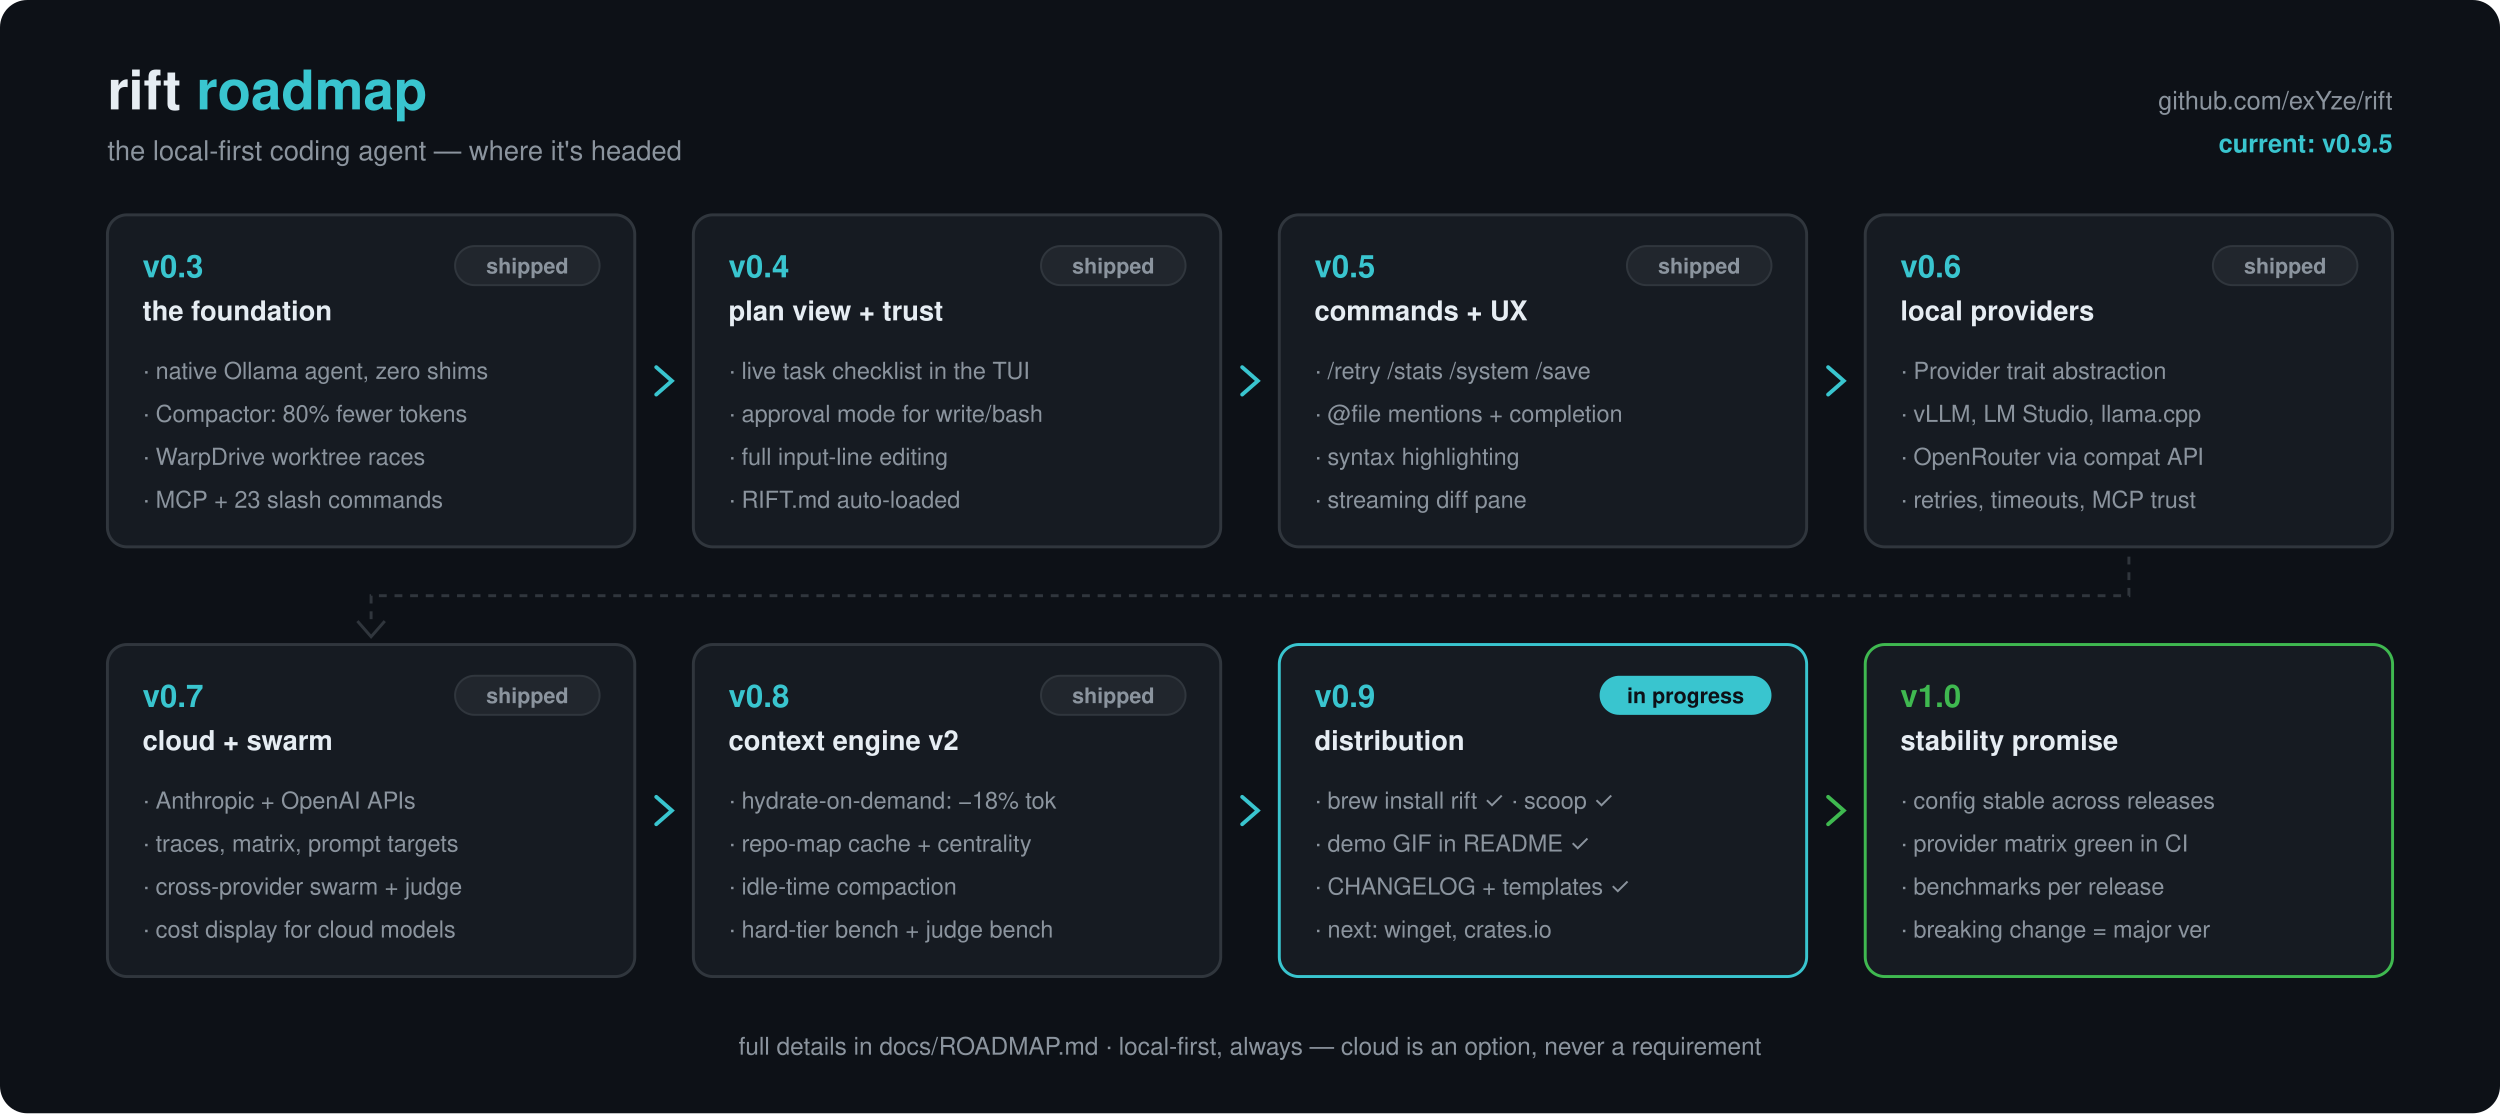
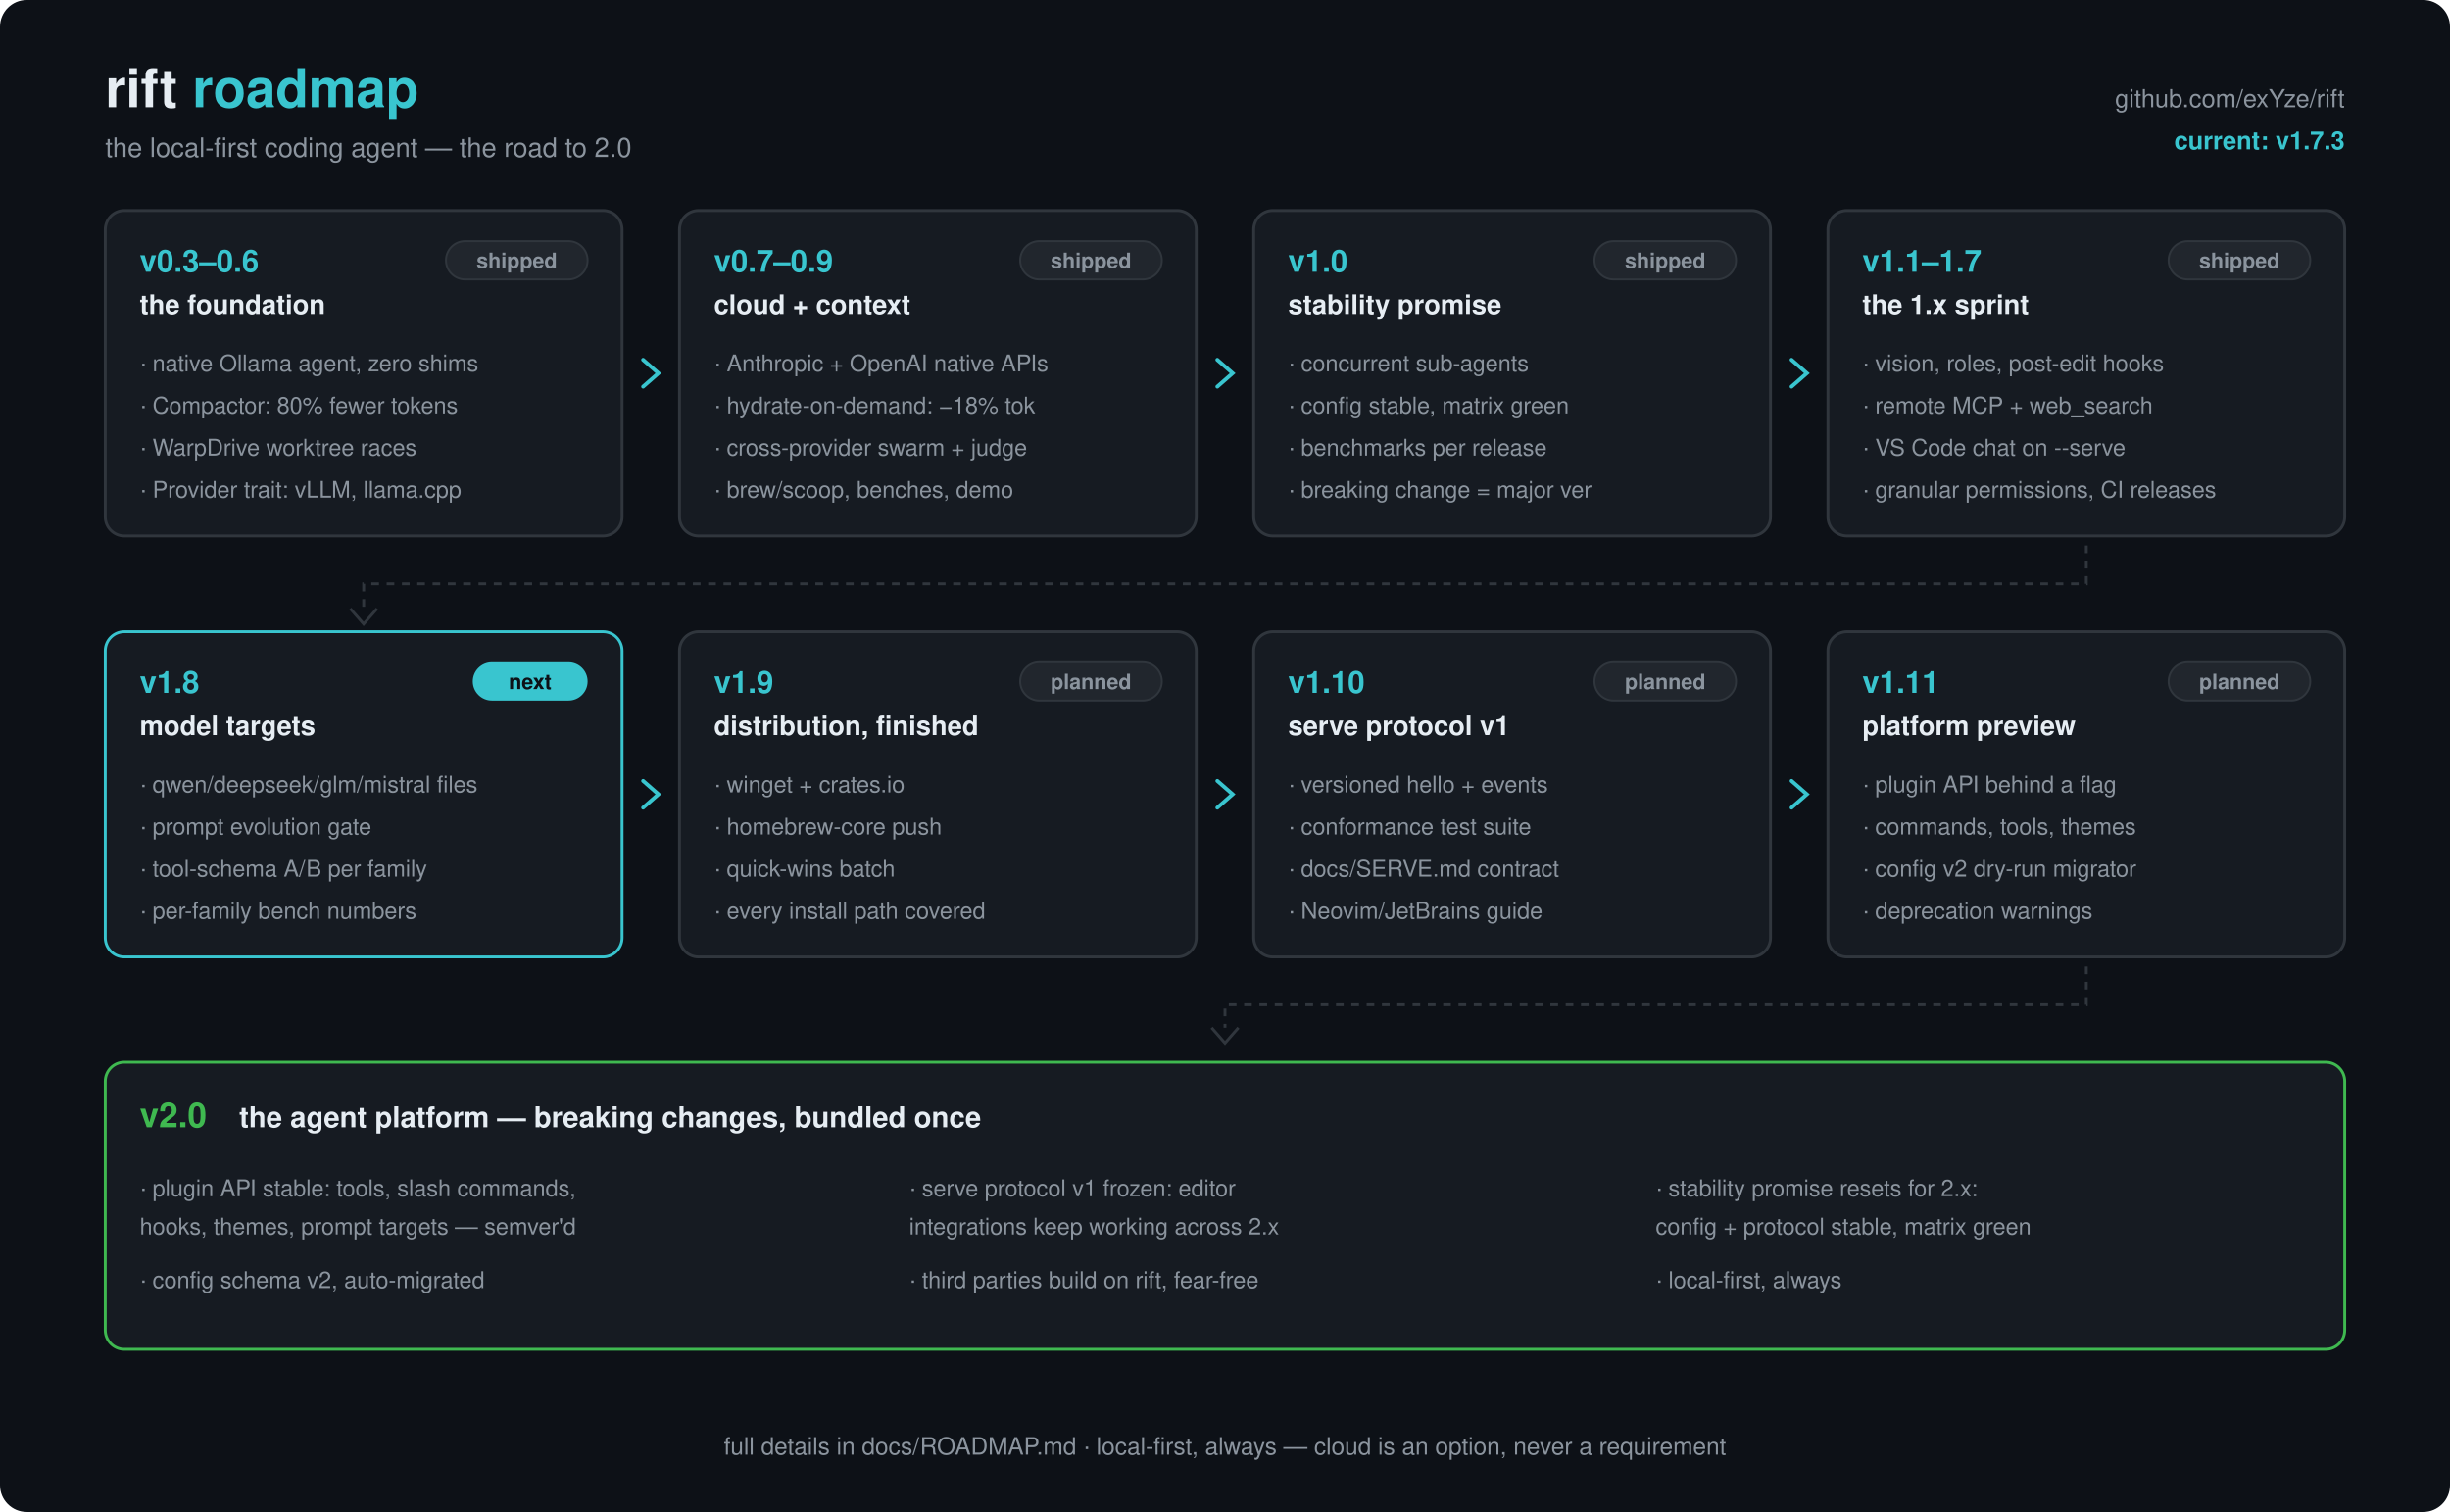
- <svg xmlns="http://www.w3.org/2000/svg" viewBox="0 0 1280 570" font-family="-apple-system, 'Segoe UI', Helvetica, Arial, sans-serif">
-   <rect width="1280" height="570" rx="14" fill="#0d1117" />
+ <svg xmlns="http://www.w3.org/2000/svg" viewBox="0 0 1280 790" font-family="-apple-system, 'Segoe UI', Helvetica, Arial, sans-serif">
+   <rect width="1280" height="790" rx="14" fill="#0d1117" />
  <text x="55" y="56" font-size="28" font-weight="700" fill="#e6edf3">rift <tspan fill="#39c5cf">roadmap</tspan>
  </text>
-   <text x="55" y="82" font-size="14" fill="#8b949e">the local-first coding agent — where it's headed</text>
+   <text x="55" y="82" font-size="14" fill="#8b949e">the local-first coding agent — the road to 2.0</text>
  <text x="1225" y="56" font-size="13" fill="#8b949e" text-anchor="end">github.com/exYze/rift</text>
-   <text x="1225" y="78" font-size="13" font-weight="700" fill="#39c5cf" text-anchor="end">current: v0.9.5</text>
+   <text x="1225" y="78" font-size="13" font-weight="700" fill="#39c5cf" text-anchor="end">current: v1.7.3</text>
  <g transform="translate(55,110)">
    <rect width="270" height="170" rx="10" fill="#161b22" stroke="#30363d" stroke-width="1.5" />
    <rect x="178" y="16" width="74" height="20" rx="10" fill="#21262d" stroke="#30363d" stroke-width="1" />
    <text x="215" y="30" font-size="11" font-weight="700" fill="#8b949e" text-anchor="middle">shipped</text>
-     <text x="18" y="32" font-size="16" font-weight="700" fill="#39c5cf">v0.3</text>
+     <text x="18" y="32" font-size="16" font-weight="700" fill="#39c5cf">v0.3–0.6</text>
    <text x="18" y="54" font-size="14" font-weight="600" fill="#e6edf3">the foundation</text>
    <text x="18" y="84" font-size="12" fill="#8b949e">· native Ollama agent, zero shims</text>
    <text x="18" y="106" font-size="12" fill="#8b949e">· Compactor: 80% fewer tokens</text>
    <text x="18" y="128" font-size="12" fill="#8b949e">· WarpDrive worktree races</text>
-     <text x="18" y="150" font-size="12" fill="#8b949e">· MCP + 23 slash commands</text>
+     <text x="18" y="150" font-size="12" fill="#8b949e">· Provider trait: vLLM, llama.cpp</text>
  </g>
  <g transform="translate(355,110)">
    <rect width="270" height="170" rx="10" fill="#161b22" stroke="#30363d" stroke-width="1.5" />
    <rect x="178" y="16" width="74" height="20" rx="10" fill="#21262d" stroke="#30363d" stroke-width="1" />
    <text x="215" y="30" font-size="11" font-weight="700" fill="#8b949e" text-anchor="middle">shipped</text>
-     <text x="18" y="32" font-size="16" font-weight="700" fill="#39c5cf">v0.4</text>
-     <text x="18" y="54" font-size="14" font-weight="600" fill="#e6edf3">plan view + trust</text>
-     <text x="18" y="84" font-size="12" fill="#8b949e">· live task checklist in the TUI</text>
-     <text x="18" y="106" font-size="12" fill="#8b949e">· approval mode for write/bash</text>
-     <text x="18" y="128" font-size="12" fill="#8b949e">· full input-line editing</text>
-     <text x="18" y="150" font-size="12" fill="#8b949e">· RIFT.md auto-loaded</text>
+     <text x="18" y="32" font-size="16" font-weight="700" fill="#39c5cf">v0.7–0.9</text>
+     <text x="18" y="54" font-size="14" font-weight="600" fill="#e6edf3">cloud + context</text>
+     <text x="18" y="84" font-size="12" fill="#8b949e">· Anthropic + OpenAI native APIs</text>
+     <text x="18" y="106" font-size="12" fill="#8b949e">· hydrate-on-demand: −18% tok</text>
+     <text x="18" y="128" font-size="12" fill="#8b949e">· cross-provider swarm + judge</text>
+     <text x="18" y="150" font-size="12" fill="#8b949e">· brew/scoop, benches, demo</text>
  </g>
  <g transform="translate(655,110)">
    <rect width="270" height="170" rx="10" fill="#161b22" stroke="#30363d" stroke-width="1.5" />
    <rect x="178" y="16" width="74" height="20" rx="10" fill="#21262d" stroke="#30363d" stroke-width="1" />
    <text x="215" y="30" font-size="11" font-weight="700" fill="#8b949e" text-anchor="middle">shipped</text>
-     <text x="18" y="32" font-size="16" font-weight="700" fill="#39c5cf">v0.5</text>
-     <text x="18" y="54" font-size="14" font-weight="600" fill="#e6edf3">commands + UX</text>
-     <text x="18" y="84" font-size="12" fill="#8b949e">· /retry /stats /system /save</text>
-     <text x="18" y="106" font-size="12" fill="#8b949e">· @file mentions + completion</text>
-     <text x="18" y="128" font-size="12" fill="#8b949e">· syntax highlighting</text>
-     <text x="18" y="150" font-size="12" fill="#8b949e">· streaming diff pane</text>
+     <text x="18" y="32" font-size="16" font-weight="700" fill="#39c5cf">v1.0</text>
+     <text x="18" y="54" font-size="14" font-weight="600" fill="#e6edf3">stability promise</text>
+     <text x="18" y="84" font-size="12" fill="#8b949e">· concurrent sub-agents</text>
+     <text x="18" y="106" font-size="12" fill="#8b949e">· config stable, matrix green</text>
+     <text x="18" y="128" font-size="12" fill="#8b949e">· benchmarks per release</text>
+     <text x="18" y="150" font-size="12" fill="#8b949e">· breaking change = major ver</text>
  </g>
  <g transform="translate(955,110)">
    <rect width="270" height="170" rx="10" fill="#161b22" stroke="#30363d" stroke-width="1.5" />
    <rect x="178" y="16" width="74" height="20" rx="10" fill="#21262d" stroke="#30363d" stroke-width="1" />
    <text x="215" y="30" font-size="11" font-weight="700" fill="#8b949e" text-anchor="middle">shipped</text>
-     <text x="18" y="32" font-size="16" font-weight="700" fill="#39c5cf">v0.6</text>
-     <text x="18" y="54" font-size="14" font-weight="600" fill="#e6edf3">local providers</text>
-     <text x="18" y="84" font-size="12" fill="#8b949e">· Provider trait abstraction</text>
-     <text x="18" y="106" font-size="12" fill="#8b949e">· vLLM, LM Studio, llama.cpp</text>
-     <text x="18" y="128" font-size="12" fill="#8b949e">· OpenRouter via compat API</text>
-     <text x="18" y="150" font-size="12" fill="#8b949e">· retries, timeouts, MCP trust</text>
+     <text x="18" y="32" font-size="16" font-weight="700" fill="#39c5cf">v1.1–1.7</text>
+     <text x="18" y="54" font-size="14" font-weight="600" fill="#e6edf3">the 1.x sprint</text>
+     <text x="18" y="84" font-size="12" fill="#8b949e">· vision, roles, post-edit hooks</text>
+     <text x="18" y="106" font-size="12" fill="#8b949e">· remote MCP + web_search</text>
+     <text x="18" y="128" font-size="12" fill="#8b949e">· VS Code chat on --serve</text>
+     <text x="18" y="150" font-size="12" fill="#8b949e">· granular permissions, CI releases</text>
  </g>
  <path d="M336 188 l8 7 -8 7" fill="none" stroke="#39c5cf" stroke-width="2" stroke-linecap="round" />
  <path d="M636 188 l8 7 -8 7" fill="none" stroke="#39c5cf" stroke-width="2" stroke-linecap="round" />
  <path d="M936 188 l8 7 -8 7" fill="none" stroke="#39c5cf" stroke-width="2" stroke-linecap="round" />
  <path d="M1090 285 v 20 H 190 v 13" fill="none" stroke="#30363d" stroke-width="1.5" stroke-dasharray="4 4" />
  <path d="M183 318 l7 8 7 -8" fill="none" stroke="#30363d" stroke-width="1.5" />
  <g transform="translate(55,330)">
-     <rect width="270" height="170" rx="10" fill="#161b22" stroke="#30363d" stroke-width="1.5" />
-     <rect x="178" y="16" width="74" height="20" rx="10" fill="#21262d" stroke="#30363d" stroke-width="1" />
-     <text x="215" y="30" font-size="11" font-weight="700" fill="#8b949e" text-anchor="middle">shipped</text>
-     <text x="18" y="32" font-size="16" font-weight="700" fill="#39c5cf">v0.7</text>
-     <text x="18" y="54" font-size="14" font-weight="600" fill="#e6edf3">cloud + swarm</text>
-     <text x="18" y="84" font-size="12" fill="#8b949e">· Anthropic + OpenAI APIs</text>
-     <text x="18" y="106" font-size="12" fill="#8b949e">· traces, matrix, prompt targets</text>
-     <text x="18" y="128" font-size="12" fill="#8b949e">· cross-provider swarm + judge</text>
-     <text x="18" y="150" font-size="12" fill="#8b949e">· cost display for cloud models</text>
+     <rect width="270" height="170" rx="10" fill="#161b22" stroke="#39c5cf" stroke-width="1.5" />
+     <rect x="192" y="16" width="60" height="20" rx="10" fill="#39c5cf" />
+     <text x="222" y="30" font-size="11" font-weight="700" fill="#0d1117" text-anchor="middle">next</text>
+     <text x="18" y="32" font-size="16" font-weight="700" fill="#39c5cf">v1.8</text>
+     <text x="18" y="54" font-size="14" font-weight="600" fill="#e6edf3">model targets</text>
+     <text x="18" y="84" font-size="12" fill="#8b949e">· qwen/deepseek/glm/mistral files</text>
+     <text x="18" y="106" font-size="12" fill="#8b949e">· prompt evolution gate</text>
+     <text x="18" y="128" font-size="12" fill="#8b949e">· tool-schema A/B per family</text>
+     <text x="18" y="150" font-size="12" fill="#8b949e">· per-family bench numbers</text>
  </g>
  <g transform="translate(355,330)">
    <rect width="270" height="170" rx="10" fill="#161b22" stroke="#30363d" stroke-width="1.5" />
    <rect x="178" y="16" width="74" height="20" rx="10" fill="#21262d" stroke="#30363d" stroke-width="1" />
-     <text x="215" y="30" font-size="11" font-weight="700" fill="#8b949e" text-anchor="middle">shipped</text>
-     <text x="18" y="32" font-size="16" font-weight="700" fill="#39c5cf">v0.8</text>
-     <text x="18" y="54" font-size="14" font-weight="600" fill="#e6edf3">context engine v2</text>
-     <text x="18" y="84" font-size="12" fill="#8b949e">· hydrate-on-demand: −18% tok</text>
-     <text x="18" y="106" font-size="12" fill="#8b949e">· repo-map cache + centrality</text>
-     <text x="18" y="128" font-size="12" fill="#8b949e">· idle-time compaction</text>
-     <text x="18" y="150" font-size="12" fill="#8b949e">· hard-tier bench + judge bench</text>
+     <text x="215" y="30" font-size="11" font-weight="700" fill="#8b949e" text-anchor="middle">planned</text>
+     <text x="18" y="32" font-size="16" font-weight="700" fill="#39c5cf">v1.9</text>
+     <text x="18" y="54" font-size="14" font-weight="600" fill="#e6edf3">distribution, finished</text>
+     <text x="18" y="84" font-size="12" fill="#8b949e">· winget + crates.io</text>
+     <text x="18" y="106" font-size="12" fill="#8b949e">· homebrew-core push</text>
+     <text x="18" y="128" font-size="12" fill="#8b949e">· quick-wins batch</text>
+     <text x="18" y="150" font-size="12" fill="#8b949e">· every install path covered</text>
  </g>
  <g transform="translate(655,330)">
-     <rect width="270" height="170" rx="10" fill="#161b22" stroke="#39c5cf" stroke-width="1.5" />
-     <rect x="164" y="16" width="88" height="20" rx="10" fill="#39c5cf" />
-     <text x="208" y="30" font-size="11" font-weight="700" fill="#0d1117" text-anchor="middle">in progress</text>
-     <text x="18" y="32" font-size="16" font-weight="700" fill="#39c5cf">v0.9</text>
-     <text x="18" y="54" font-size="14" font-weight="600" fill="#e6edf3">distribution</text>
-     <text x="18" y="84" font-size="12" fill="#8b949e">· brew install rift ✓ · scoop ✓</text>
-     <text x="18" y="106" font-size="12" fill="#8b949e">· demo GIF in README ✓</text>
-     <text x="18" y="128" font-size="12" fill="#8b949e">· CHANGELOG + templates ✓</text>
-     <text x="18" y="150" font-size="12" fill="#8b949e">· next: winget, crates.io</text>
+     <rect width="270" height="170" rx="10" fill="#161b22" stroke="#30363d" stroke-width="1.5" />
+     <rect x="178" y="16" width="74" height="20" rx="10" fill="#21262d" stroke="#30363d" stroke-width="1" />
+     <text x="215" y="30" font-size="11" font-weight="700" fill="#8b949e" text-anchor="middle">planned</text>
+     <text x="18" y="32" font-size="16" font-weight="700" fill="#39c5cf">v1.10</text>
+     <text x="18" y="54" font-size="14" font-weight="600" fill="#e6edf3">serve protocol v1</text>
+     <text x="18" y="84" font-size="12" fill="#8b949e">· versioned hello + events</text>
+     <text x="18" y="106" font-size="12" fill="#8b949e">· conformance test suite</text>
+     <text x="18" y="128" font-size="12" fill="#8b949e">· docs/SERVE.md contract</text>
+     <text x="18" y="150" font-size="12" fill="#8b949e">· Neovim/JetBrains guide</text>
  </g>
  <g transform="translate(955,330)">
-     <rect width="270" height="170" rx="10" fill="#161b22" stroke="#3fb950" stroke-width="1.5" />
-     <text x="18" y="32" font-size="16" font-weight="700" fill="#3fb950">v1.0</text>
-     <text x="18" y="54" font-size="14" font-weight="600" fill="#e6edf3">stability promise</text>
-     <text x="18" y="84" font-size="12" fill="#8b949e">· config stable across releases</text>
-     <text x="18" y="106" font-size="12" fill="#8b949e">· provider matrix green in CI</text>
-     <text x="18" y="128" font-size="12" fill="#8b949e">· benchmarks per release</text>
-     <text x="18" y="150" font-size="12" fill="#8b949e">· breaking change = major ver</text>
+     <rect width="270" height="170" rx="10" fill="#161b22" stroke="#30363d" stroke-width="1.5" />
+     <rect x="178" y="16" width="74" height="20" rx="10" fill="#21262d" stroke="#30363d" stroke-width="1" />
+     <text x="215" y="30" font-size="11" font-weight="700" fill="#8b949e" text-anchor="middle">planned</text>
+     <text x="18" y="32" font-size="16" font-weight="700" fill="#39c5cf">v1.11</text>
+     <text x="18" y="54" font-size="14" font-weight="600" fill="#e6edf3">platform preview</text>
+     <text x="18" y="84" font-size="12" fill="#8b949e">· plugin API behind a flag</text>
+     <text x="18" y="106" font-size="12" fill="#8b949e">· commands, tools, themes</text>
+     <text x="18" y="128" font-size="12" fill="#8b949e">· config v2 dry-run migrator</text>
+     <text x="18" y="150" font-size="12" fill="#8b949e">· deprecation warnings</text>
  </g>
  <path d="M336 408 l8 7 -8 7" fill="none" stroke="#39c5cf" stroke-width="2" stroke-linecap="round" />
  <path d="M636 408 l8 7 -8 7" fill="none" stroke="#39c5cf" stroke-width="2" stroke-linecap="round" />
-   <path d="M936 408 l8 7 -8 7" fill="none" stroke="#3fb950" stroke-width="2" stroke-linecap="round" />
-   <text x="640" y="540" font-size="12.5" fill="#8b949e" text-anchor="middle">full details in docs/ROADMAP.md · local-first, always — cloud is an option, never a requirement</text>
+   <path d="M936 408 l8 7 -8 7" fill="none" stroke="#39c5cf" stroke-width="2" stroke-linecap="round" />
+   <path d="M1090 505 v 20 H 640 v 12" fill="none" stroke="#30363d" stroke-width="1.5" stroke-dasharray="4 4" />
+   <path d="M633 537 l7 8 7 -8" fill="none" stroke="#30363d" stroke-width="1.5" />
+   <g transform="translate(55,555)">
+     <rect width="1170" height="150" rx="10" fill="#161b22" stroke="#3fb950" stroke-width="1.5" />
+     <text x="18" y="34" font-size="18" font-weight="700" fill="#3fb950">v2.0</text>
+     <text x="70" y="34" font-size="15" font-weight="600" fill="#e6edf3">the agent platform — breaking changes, bundled once</text>
+     <text x="18" y="70" font-size="12" fill="#8b949e">· plugin API stable: tools, slash commands,</text>
+     <text x="18" y="90" font-size="12" fill="#8b949e">  hooks, themes, prompt targets — semver'd</text>
+     <text x="18" y="118" font-size="12" fill="#8b949e">· config schema v2, auto-migrated</text>
+     <text x="420" y="70" font-size="12" fill="#8b949e">· serve protocol v1 frozen: editor</text>
+     <text x="420" y="90" font-size="12" fill="#8b949e">  integrations keep working across 2.x</text>
+     <text x="420" y="118" font-size="12" fill="#8b949e">· third parties build on rift, fear-free</text>
+     <text x="810" y="70" font-size="12" fill="#8b949e">· stability promise resets for 2.x:</text>
+     <text x="810" y="90" font-size="12" fill="#8b949e">  config + protocol stable, matrix green</text>
+     <text x="810" y="118" font-size="12" fill="#8b949e">· local-first, always</text>
+   </g>
+   <text x="640" y="760" font-size="12.5" fill="#8b949e" text-anchor="middle">full details in docs/ROADMAP.md · local-first, always — cloud is an option, never a requirement</text>
</svg>
